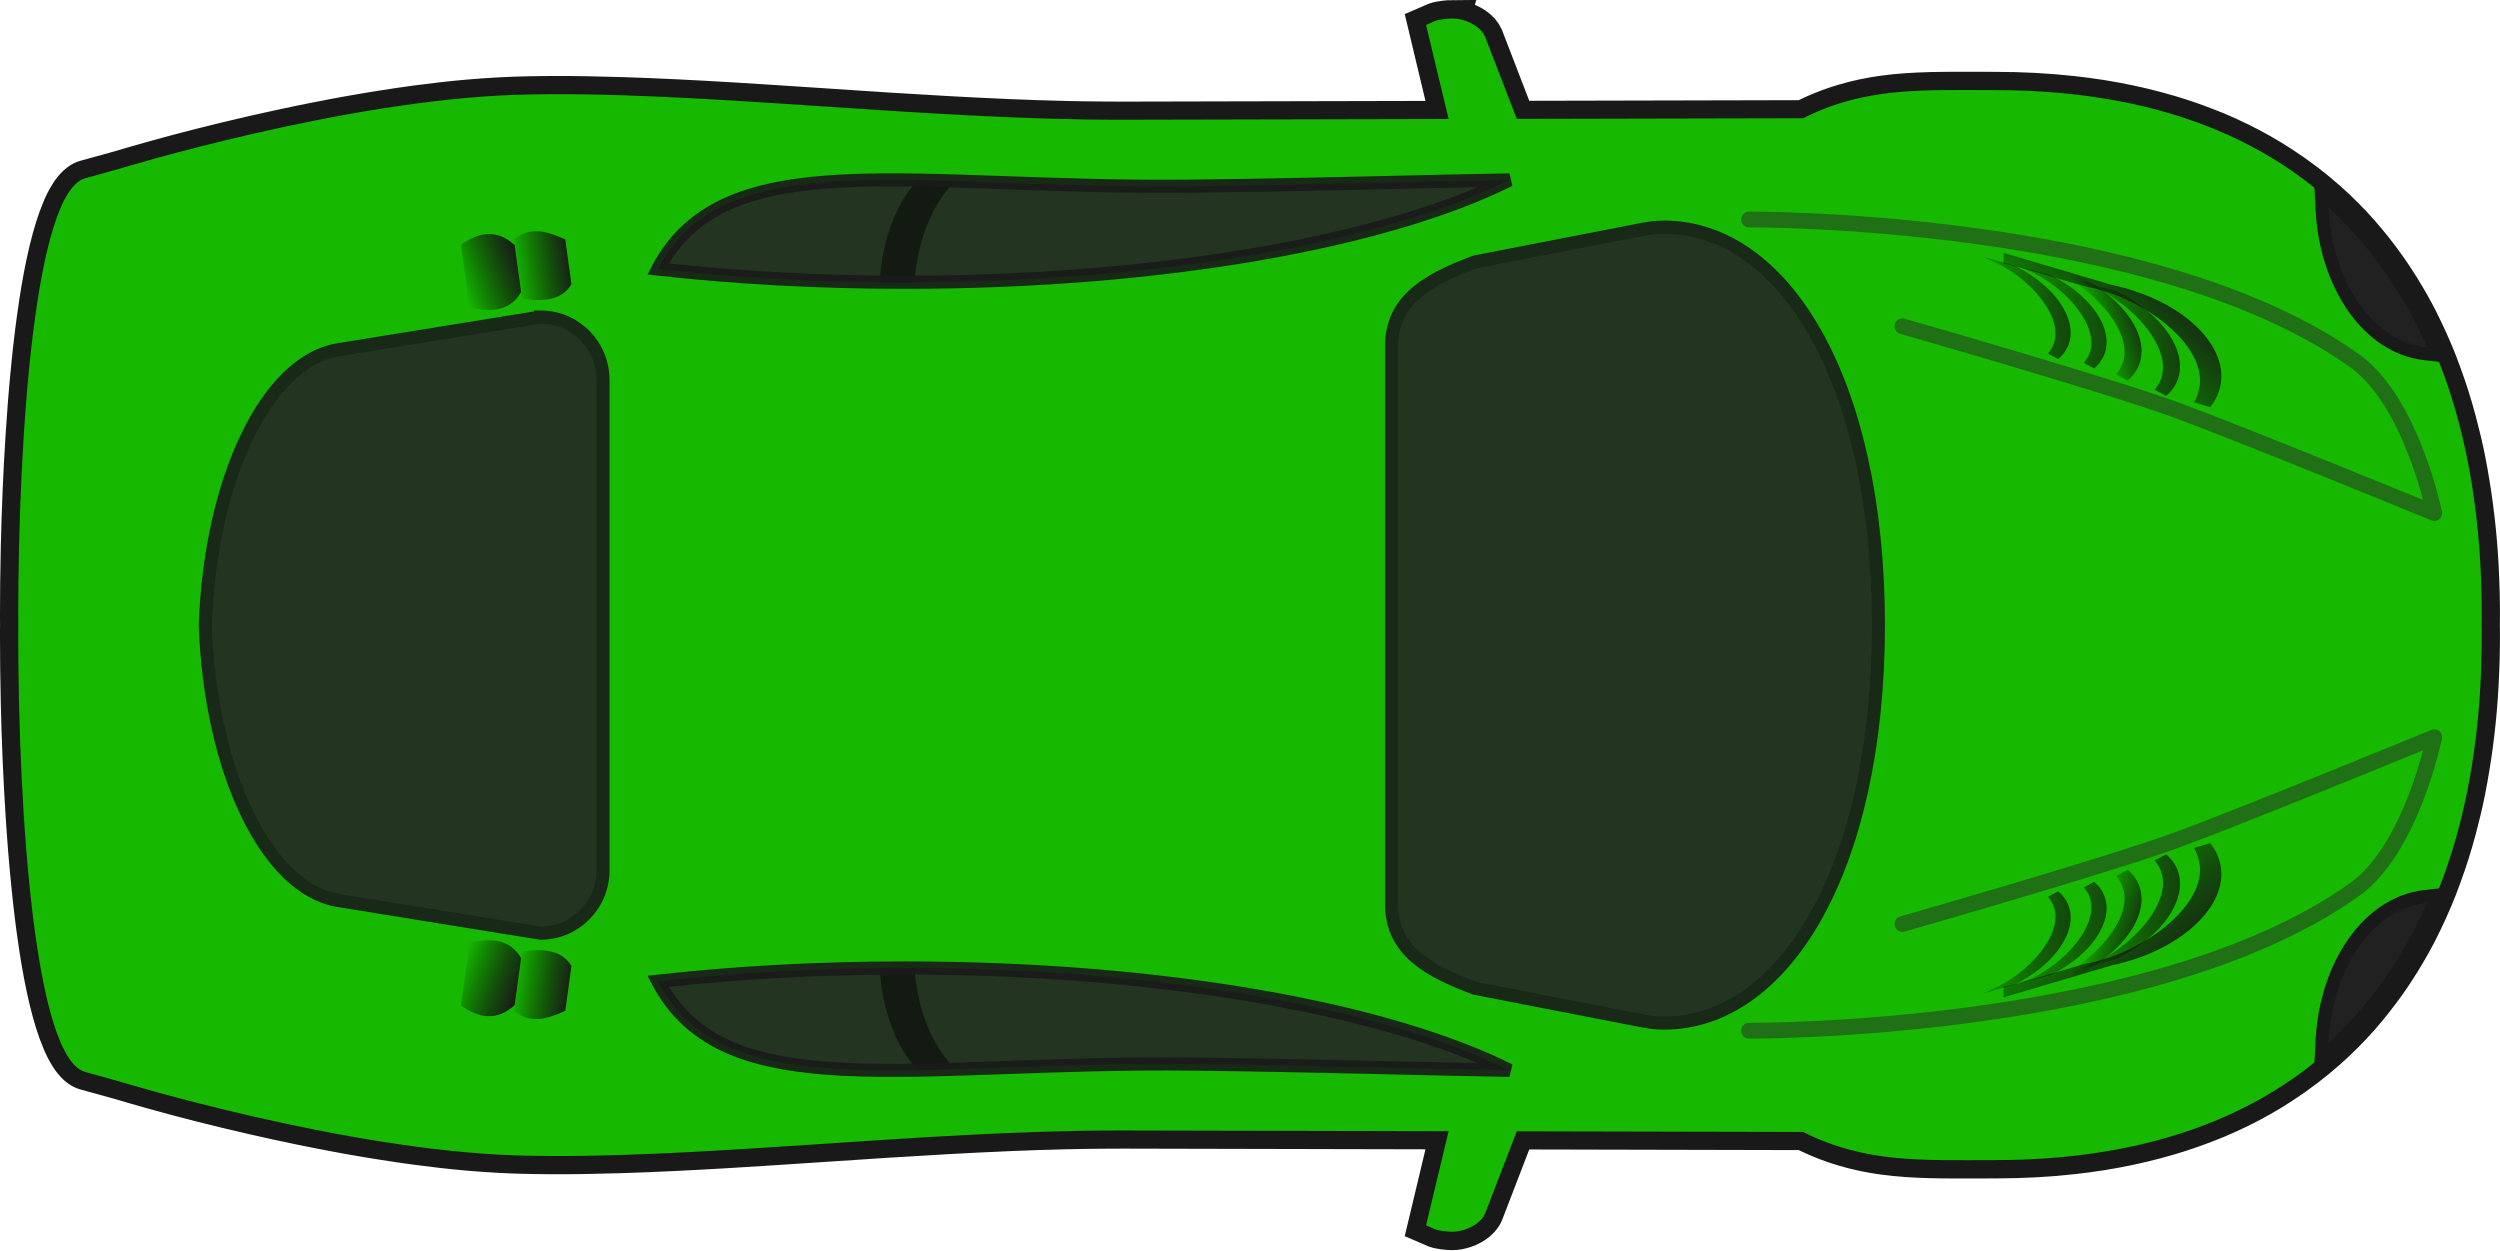
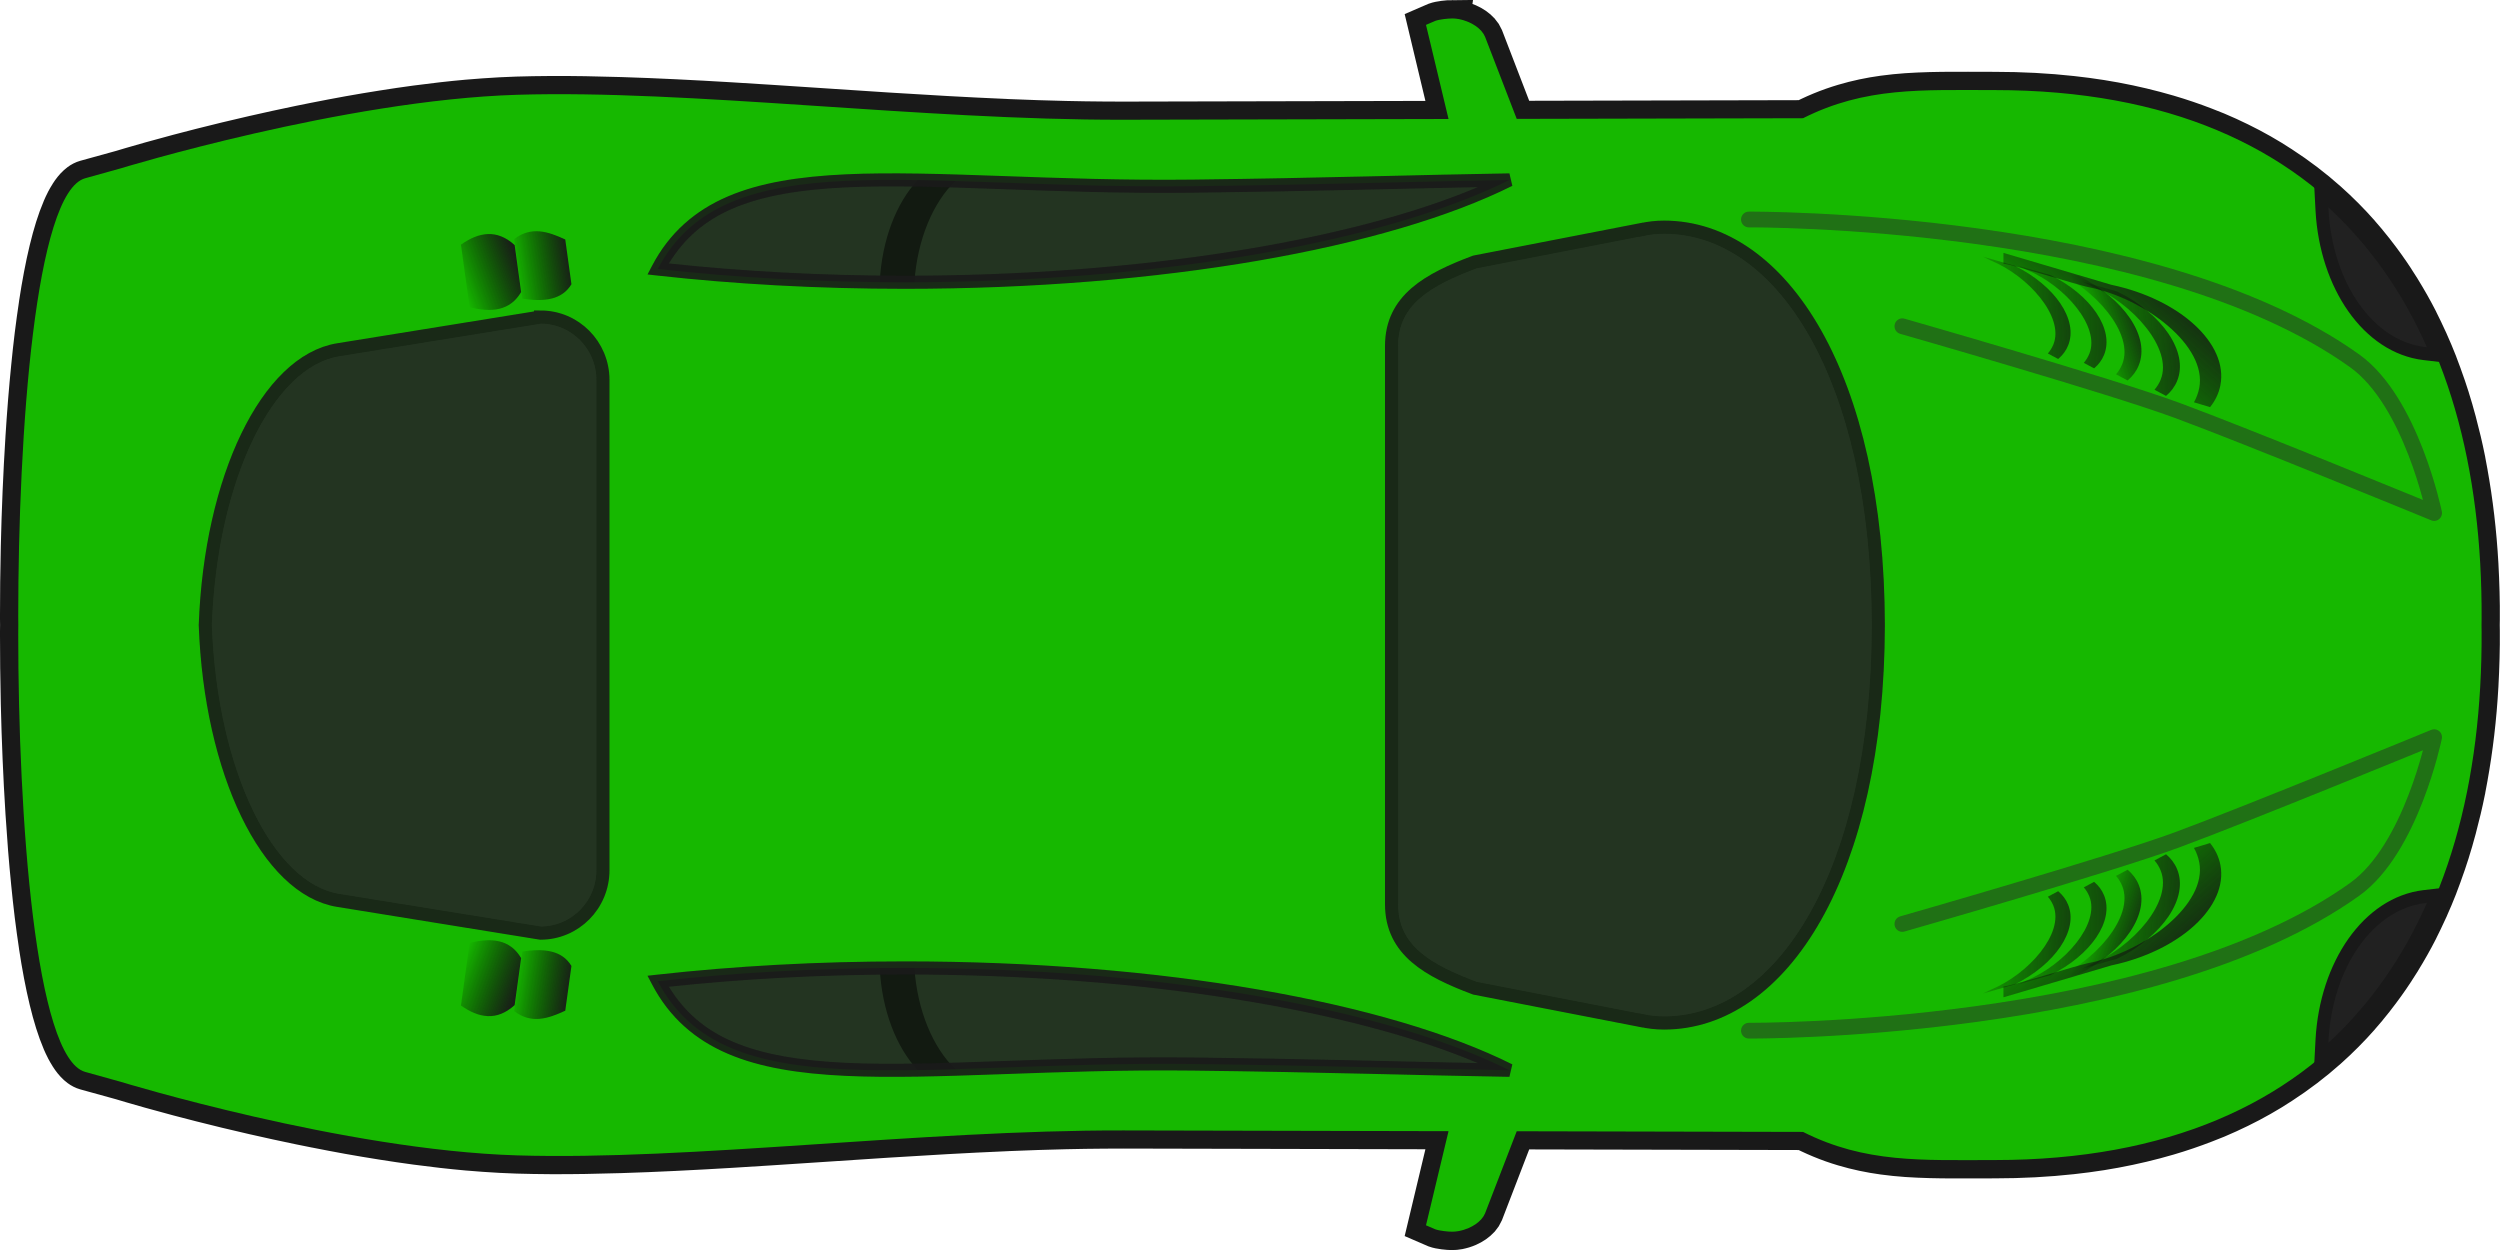
- <svg xmlns="http://www.w3.org/2000/svg" xmlns:xlink="http://www.w3.org/1999/xlink" version="1.1" width="100%" height="100%" viewBox="0 0 799.963 400.025" id="svg2">
+ <svg xmlns="http://www.w3.org/2000/svg" xmlns:xlink="http://www.w3.org/1999/xlink" version="1.1" width="800" height="400" viewBox="0 0 800 400" id="svg2">
  <defs id="defs4">
    <linearGradient id="linearGradient3759">
      <stop id="stop3761" style="stop-color:#1a1a1a;stop-opacity:1" offset="0" />
      <stop id="stop3763" style="stop-color:#000000;stop-opacity:0" offset="1" />
    </linearGradient>
    <linearGradient x1="871.33" y1="842.3" x2="848.16" y2="834.68" id="linearGradient4149" xlink:href="#linearGradient3759" gradientUnits="userSpaceOnUse" gradientTransform="translate(8.3085,-2.6518)" />
    <linearGradient x1="879.9" y1="537.5" x2="812.14" y2="533.5" id="linearGradient4153" xlink:href="#linearGradient3759" gradientUnits="userSpaceOnUse" gradientTransform="matrix(0.89332,0,0,0.89332,80.349,365.15)" />
    <linearGradient x1="879.9" y1="537.5" x2="815.82" y2="531.91" id="linearGradient4155" xlink:href="#linearGradient3759" gradientUnits="userSpaceOnUse" gradientTransform="translate(27.625,296.49)" />
    <linearGradient x1="871.33" y1="842.3" x2="848.16" y2="834.68" id="linearGradient4185" xlink:href="#linearGradient3759" gradientUnits="userSpaceOnUse" gradientTransform="matrix(1,0,0,-1,8.3085,1452)" />
    <linearGradient x1="887.9" y1="528.36" x2="876.14" y2="528.42" id="linearGradient4187" xlink:href="#linearGradient3759" gradientUnits="userSpaceOnUse" gradientTransform="matrix(1,0,0,-1,21.438,1151.5)" />
    <linearGradient x1="879.9" y1="537.5" x2="815.82" y2="531.91" id="linearGradient4189" xlink:href="#linearGradient3759" gradientUnits="userSpaceOnUse" gradientTransform="matrix(1,0,0,-1,27.625,1152.9)" />
    <linearGradient x1="897.22" y1="542.4" x2="883.76" y2="535.37" id="linearGradient4191" xlink:href="#linearGradient3759" gradientUnits="userSpaceOnUse" gradientTransform="matrix(1,0,0,-1,21.438,1151.5)" />
    <linearGradient x1="880.71" y1="552.05" x2="835.99" y2="501.08" id="linearGradient4193" xlink:href="#linearGradient3759" gradientUnits="userSpaceOnUse" gradientTransform="matrix(1,0,0,-1,21.438,1151.5)" />
    <linearGradient x1="887.9" y1="528.36" x2="805.29" y2="529.61" id="linearGradient4195" xlink:href="#linearGradient3759" gradientUnits="userSpaceOnUse" gradientTransform="matrix(0.89332,0,0,-0.89332,94.156,1087.8)" />
    <linearGradient x1="879.9" y1="537.5" x2="812.14" y2="533.5" id="linearGradient4197" xlink:href="#linearGradient3759" gradientUnits="userSpaceOnUse" gradientTransform="matrix(0.89332,0,0,-0.89332,80.349,1084.2)" />
    <linearGradient x1="229.7" y1="873.14" x2="205.59" y2="867.68" id="linearGradient4199" xlink:href="#linearGradient3759" gradientUnits="userSpaceOnUse" gradientTransform="matrix(0.99043,-0.13799,-0.13799,-0.99043,146.05,1483.3)" />
    <linearGradient x1="238.83" y1="873.06" x2="216.56" y2="872.65" id="linearGradient4201" xlink:href="#linearGradient3759" gradientUnits="userSpaceOnUse" gradientTransform="matrix(0.99043,-0.13799,-0.13799,-0.99043,156.31,1482)" />
    <linearGradient x1="887.9" y1="528.36" x2="876.14" y2="528.42" id="linearGradient4203" xlink:href="#linearGradient3759" gradientUnits="userSpaceOnUse" gradientTransform="translate(21.438,297.91)" />
    <linearGradient x1="897.22" y1="542.4" x2="883.76" y2="535.37" id="linearGradient4205" xlink:href="#linearGradient3759" gradientUnits="userSpaceOnUse" gradientTransform="translate(21.438,297.91)" />
    <linearGradient x1="880.71" y1="552.05" x2="835.99" y2="501.08" id="linearGradient4207" xlink:href="#linearGradient3759" gradientUnits="userSpaceOnUse" gradientTransform="translate(21.438,297.91)" />
    <linearGradient x1="887.9" y1="528.36" x2="805.29" y2="529.61" id="linearGradient4209" xlink:href="#linearGradient3759" gradientUnits="userSpaceOnUse" gradientTransform="matrix(0.89332,0,0,0.89332,94.156,361.57)" />
    <linearGradient x1="229.7" y1="873.14" x2="205.59" y2="867.68" id="linearGradient4211" xlink:href="#linearGradient3759" gradientUnits="userSpaceOnUse" gradientTransform="matrix(0.99043,0.13799,-0.13799,0.99043,146.05,-33.885)" />
    <linearGradient x1="238.83" y1="873.06" x2="216.56" y2="872.65" id="linearGradient4213" xlink:href="#linearGradient3759" gradientUnits="userSpaceOnUse" gradientTransform="matrix(0.99043,0.13799,-0.13799,0.99043,156.31,-32.603)" />
  </defs>
  <g transform="matrix(0.8332858,0,0,0.8403336,-44.11206,-408.9536)" id="layer1">
    <g id="g3890">
      <path d="m 610.52,493.69 c -1.509,0.009 -4.721,0.305 -6.469,0.938 l -3.5,1.5 8.656,35.938 -124.81,0.281 c -2.436,0.005 -4.888,-0.014 -7.344,-0.031 -4.912,-0.034 -9.865,-0.105 -14.844,-0.219 -7.293,-0.167 -14.669,-0.413 -22.062,-0.719 -0.396,-0.016 -0.791,-0.046 -1.188,-0.062 -14.932,-0.63 -30.007,-1.492 -45.031,-2.438 -20.326,-1.283 -40.52,-2.707 -60.124,-3.875 -14.528,-0.865 -28.732,-1.58 -42.375,-2 -9.369,-0.289 -18.464,-0.457 -27.25,-0.406 -4.316,0.025 -8.568,0.093 -12.719,0.219 -4.151,0.125 -8.38,0.355 -12.656,0.656 -2.138,0.15 -4.278,0.31 -6.437,0.5 -6.469,0.568 -13.045,1.321 -19.594,2.188 -0.01,10e-4 -0.021,-10e-4 -0.031,0 -4.372,0.579 -8.719,1.226 -13.062,1.906 -4.344,0.681 -8.673,1.398 -12.937,2.156 -4.254,0.757 -8.47,1.565 -12.594,2.375 -0.01,0.002 -0.021,-0.002 -0.031,0 -2.066,0.406 -4.07,0.804 -6.094,1.219 -6.061,1.242 -11.934,2.516 -17.5,3.781 -0.01,0.002 -0.021,-0.002 -0.031,0 -3.716,0.845 -7.287,1.675 -10.719,2.5 -6.864,1.648 -13.115,3.235 -18.531,4.656 -8.124,2.132 -14.382,3.927 -18.094,5 -2.474,0.716 -3.812,1.125 -3.812,1.125 l -13.687,3.75 c -0.902,0.249 -1.778,0.693 -2.625,1.312 -0.288,0.21 -0.562,0.436 -0.844,0.688 -1.1,0.98 -2.151,2.271 -3.156,3.844 -0.005,0.007 0.005,0.024 0,0.031 -0.5,0.785 -1.022,1.641 -1.5,2.562 -0.004,0.008 0.004,0.023 0,0.031 -0.478,0.924 -0.951,1.914 -1.406,2.969 -0.004,0.009 0.004,0.022 0,0.031 -3.667,8.509 -6.62,21.131 -8.937,36.219 -0.002,0.01 0.002,0.021 0,0.031 -0.036,0.234 -0.058,0.483 -0.094,0.719 -0.505,3.332 -0.992,6.798 -1.438,10.344 -0.03,0.243 -0.064,0.475 -0.094,0.719 -0.502,4.043 -0.947,8.203 -1.375,12.469 -0.001,0.01 9.99e-4,0.021 0,0.031 -0.214,2.128 -0.429,4.295 -0.625,6.469 -9.21e-4,0.01 9.21e-4,0.021 0,0.031 -0.196,2.174 -0.384,4.349 -0.562,6.562 -8.26e-4,0.01 8.25e-4,0.021 0,0.031 -0.358,4.438 -0.678,8.946 -0.969,13.5 -6.56e-4,0.01 6.55e-4,0.021 0,0.031 -0.873,13.684 -1.46,27.789 -1.781,41.562 -2.45e-4,0.01 2.44e-4,0.021 0,0.031 -0.214,9.189 -0.313,18.213 -0.313,26.907 0,0.968 0.028,1.963 0.031,2.938 -0.004,0.975 -0.031,1.97 -0.031,2.938 0,8.693 0.098,17.717 0.312,26.906 2.44e-4,0.011 -2.45e-4,0.021 0,0.031 0.322,13.774 0.909,27.878 1.781,41.562 6.55e-4,0.01 -6.56e-4,0.021 0,0.031 0.291,4.554 0.611,9.062 0.969,13.5 8.25e-4,0.01 -8.26e-4,0.021 0,0.031 0.179,2.213 0.367,4.388 0.562,6.562 9.21e-4,0.01 -9.21e-4,0.021 0,0.031 0.196,2.174 0.411,4.34 0.625,6.469 9.99e-4,0.01 -0.001,0.021 0,0.031 0.428,4.266 0.873,8.426 1.375,12.469 0.03,0.244 0.063,0.476 0.094,0.719 0.445,3.546 0.933,7.012 1.438,10.344 0.036,0.235 0.058,0.485 0.094,0.719 0.002,0.01 -0.002,0.021 0,0.031 2.317,15.087 5.27,27.709 8.937,36.219 0.004,0.009 -0.004,0.023 0,0.031 0.455,1.055 0.929,2.045 1.406,2.969 0.004,0.008 -0.004,0.023 0,0.031 0.478,0.922 1,1.778 1.5,2.562 0.005,0.007 -0.005,0.024 0,0.031 1.005,1.573 2.057,2.864 3.156,3.844 0.281,0.252 0.556,0.477 0.844,0.688 0.847,0.62 1.723,1.064 2.625,1.312 l 13.687,3.75 c 0,0 1.339,0.409 3.812,1.125 3.711,1.073 9.97,2.868 18.094,5 5.416,1.422 11.667,3.008 18.531,4.656 3.431,0.825 7.002,1.655 10.719,2.5 0.01,0.002 0.021,-0.002 0.031,0 5.566,1.265 11.438,2.54 17.5,3.781 2.024,0.415 4.027,0.813 6.094,1.219 0.01,0.002 0.021,-0.002 0.031,0 4.123,0.81 8.34,1.618 12.594,2.375 4.264,0.758 8.594,1.476 12.937,2.156 4.344,0.681 8.69,1.328 13.062,1.906 0.01,10e-4 0.021,-10e-4 0.031,0 6.549,0.866 13.125,1.619 19.594,2.188 2.16,0.19 4.299,0.35 6.437,0.5 4.276,0.301 8.505,0.531 12.656,0.656 4.151,0.125 8.403,0.194 12.719,0.219 8.786,0.05 17.881,-0.118 27.25,-0.406 13.642,-0.42 27.847,-1.135 42.375,-2 19.604,-1.168 39.798,-2.592 60.124,-3.875 15.024,-0.946 30.098,-1.807 45.031,-2.438 0.396,-0.017 0.792,-0.046 1.188,-0.062 7.393,-0.306 14.77,-0.551 22.062,-0.719 4.979,-0.114 9.932,-0.184 14.844,-0.219 2.456,-0.017 4.907,-0.036 7.344,-0.031 l 124.81,0.281 -8.656,35.938 3.5,1.5 c 1.748,0.633 4.96,0.929 6.469,0.938 0.849,0.005 1.755,-0.074 2.688,-0.25 0.311,-0.059 0.624,-0.141 0.937,-0.219 0.305,-0.076 0.633,-0.157 0.937,-0.25 0.628,-0.193 1.264,-0.422 1.875,-0.688 1.821,-0.794 3.534,-1.931 4.781,-3.312 0.01,-0.011 0.022,-0.021 0.031,-0.031 0.625,-0.698 1.112,-1.451 1.469,-2.281 l 12.156,-31.312 109.94,0.25 c 0.747,0.374 1.476,0.745 2.219,1.094 2.979,1.399 5.911,2.597 8.844,3.625 1.462,0.513 2.918,0.975 4.375,1.406 5.1,1.508 10.188,2.551 15.344,3.25 2.946,0.399 5.926,0.694 8.937,0.906 1.506,0.106 3.034,0.18 4.562,0.25 3.057,0.14 6.139,0.213 9.312,0.25 6.348,0.074 12.979,0 20,0 10.41,0 20.322,-0.531 29.781,-1.562 3.784,-0.413 7.491,-0.897 11.125,-1.469 7.268,-1.143 14.228,-2.619 20.906,-4.375 1.669,-0.439 3.336,-0.899 4.969,-1.375 4.899,-1.429 9.613,-3.025 14.187,-4.781 1.525,-0.585 3.042,-1.161 4.531,-1.781 2.978,-1.241 5.882,-2.557 8.719,-3.938 1.418,-0.69 2.836,-1.401 4.219,-2.125 2.766,-1.449 5.467,-2.98 8.094,-4.562 1.313,-0.791 2.596,-1.613 3.875,-2.438 6.394,-4.12 12.363,-8.626 17.906,-13.531 4.429,-3.92 8.601,-8.08 12.5,-12.469 0.005,-0.006 -0.005,-0.025 0,-0.031 0.97,-1.093 1.937,-2.192 2.875,-3.312 0.005,-0.006 -0.005,-0.025 0,-0.031 0.938,-1.121 1.876,-2.258 2.781,-3.406 0.005,-0.006 -0.005,-0.025 0,-0.031 2.726,-3.458 5.313,-7.019 7.75,-10.719 0.005,-0.007 -0.005,-0.024 0,-0.031 0.809,-1.229 1.629,-2.464 2.406,-3.719 0.005,-0.008 -0.005,-0.024 0,-0.031 2.341,-3.778 4.567,-7.652 6.625,-11.656 0.004,-0.008 -0.004,-0.023 0,-0.031 0.683,-1.329 1.348,-2.678 2,-4.031 0.004,-0.008 -0.004,-0.023 0,-0.031 0.652,-1.353 1.316,-2.717 1.938,-4.094 0.004,-0.009 -0.004,-0.023 0,-0.031 1.246,-2.763 2.438,-5.552 3.562,-8.406 0.004,-0.009 -0.004,-0.022 0,-0.031 0.56,-1.423 1.095,-2.867 1.625,-4.312 0.003,-0.009 -0.003,-0.022 0,-0.031 0.53,-1.445 1.062,-2.908 1.562,-4.375 0.5,-1.467 0.998,-2.949 1.469,-4.438 0.003,-0.009 -0.003,-0.022 0,-0.031 0.47,-1.489 0.934,-2.99 1.375,-4.5 0.003,-0.01 -0.003,-0.022 0,-0.031 0.44,-1.51 0.87,-3.032 1.281,-4.562 0.003,-0.01 -0.003,-0.022 0,-0.031 1.238,-4.61 2.368,-9.306 3.344,-14.094 v -0.031 c 0.324,-1.589 0.611,-3.204 0.906,-4.812 v -0.031 c 2.075,-11.318 3.462,-23.062 4.156,-35.219 5e-4,-0.01 -6e-4,-0.021 0,-0.031 0.098,-1.728 0.179,-3.476 0.25,-5.219 4e-4,-0.01 -4e-4,-0.021 0,-0.031 0.143,-3.497 0.247,-7.007 0.281,-10.562 0,-0.01 -10e-5,-0.021 0,-0.031 0.017,-1.783 0.01,-3.578 0,-5.375 0,-0.636 -0.022,-1.271 -0.031,-1.906 0.01,-0.635 0.031,-1.27 0.031,-1.906 0.01,-1.797 0.017,-3.592 0,-5.375 -10e-5,-0.01 0,-0.021 0,-0.031 -0.034,-3.555 -0.139,-7.066 -0.281,-10.562 -4e-4,-0.01 4e-4,-0.021 0,-0.031 -0.071,-1.743 -0.152,-3.491 -0.25,-5.219 -6e-4,-0.01 5e-4,-0.021 0,-0.031 -0.694,-12.157 -2.082,-23.9 -4.156,-35.219 v -0.031 c -0.295,-1.608 -0.583,-3.223 -0.906,-4.812 v -0.031 c -0.975,-4.788 -2.106,-9.484 -3.344,-14.094 -0.003,-0.01 0.003,-0.021 0,-0.031 -0.411,-1.53 -0.841,-3.053 -1.281,-4.562 -0.003,-0.01 0.003,-0.021 0,-0.031 -0.441,-1.51 -0.905,-3.011 -1.375,-4.5 -0.003,-0.009 0.003,-0.022 0,-0.031 -0.47,-1.488 -0.969,-2.97 -1.469,-4.438 -0.5,-1.467 -1.032,-2.93 -1.562,-4.375 -0.003,-0.009 0.003,-0.022 0,-0.031 -0.53,-1.445 -1.065,-2.89 -1.625,-4.312 -0.004,-0.009 0.004,-0.022 0,-0.031 -1.124,-2.855 -2.316,-5.644 -3.562,-8.406 -0.004,-0.008 0.004,-0.022 0,-0.031 -0.621,-1.377 -1.285,-2.74 -1.938,-4.094 -0.004,-0.008 0.004,-0.023 0,-0.031 -0.652,-1.353 -1.317,-2.702 -2,-4.031 -0.004,-0.008 0.004,-0.023 0,-0.031 -2.058,-4.004 -4.284,-7.878 -6.625,-11.656 -0.005,-0.007 0.005,-0.023 0,-0.031 -0.777,-1.254 -1.597,-2.49 -2.406,-3.719 -0.005,-0.007 0.005,-0.024 0,-0.031 -2.437,-3.7 -5.024,-7.261 -7.75,-10.719 -0.005,-0.006 0.005,-0.025 0,-0.031 -0.905,-1.149 -1.843,-2.285 -2.781,-3.406 -0.005,-0.006 0.005,-0.025 0,-0.031 -0.938,-1.121 -1.905,-2.22 -2.875,-3.312 -0.005,-0.006 0.005,-0.025 0,-0.031 -3.898,-4.389 -8.071,-8.549 -12.5,-12.469 -5.543,-4.906 -11.512,-9.411 -17.906,-13.531 -1.279,-0.824 -2.562,-1.646 -3.875,-2.438 -2.627,-1.583 -5.327,-3.114 -8.094,-4.562 -1.383,-0.724 -2.8,-1.435 -4.219,-2.125 -2.837,-1.381 -5.74,-2.696 -8.719,-3.938 -1.489,-0.621 -3.006,-1.196 -4.531,-1.781 -4.575,-1.756 -9.288,-3.353 -14.187,-4.781 -1.633,-0.476 -3.299,-0.936 -4.969,-1.375 -6.678,-1.756 -13.638,-3.232 -20.906,-4.375 -3.634,-0.571 -7.341,-1.056 -11.125,-1.469 -9.459,-1.033 -19.371,-1.564 -29.781,-1.564 -7.02,0 -13.652,-0.074 -20,0 -3.174,0.037 -6.255,0.11 -9.312,0.25 -1.528,0.07 -3.057,0.144 -4.562,0.25 -3.011,0.212 -5.991,0.507 -8.937,0.906 -5.156,0.698 -10.244,1.742 -15.344,3.25 -1.457,0.431 -2.913,0.894 -4.375,1.406 -2.933,1.028 -5.864,2.225 -8.844,3.625 -0.743,0.349 -1.472,0.72 -2.219,1.094 l -109.94,0.25 -12.156,-31.312 c -0.356,-0.83 -0.844,-1.583 -1.469,-2.281 -0.01,-0.011 -0.021,-0.021 -0.031,-0.031 -1.247,-1.381 -2.96,-2.519 -4.781,-3.312 -0.611,-0.266 -1.246,-0.494 -1.875,-0.688 -0.305,-0.093 -0.633,-0.174 -0.937,-0.25 -0.314,-0.078 -0.627,-0.16 -0.938,-0.219 -0.932,-0.176 -1.839,-0.255 -2.688,-0.25 z" id="path3855" style="fill-opacity:0.996;stroke:#191919;stroke-width:14" />
      <path d="m 610.52,493.69 c -1.509,0.009 -4.721,0.306 -6.469,0.938 l -3.5,1.5 8.656,35.844 -124.81,0.281 c -77.963,0.165 -166.52,-11.504 -232.93,-9.5 -66.412,2.004 -152.12,28 -152.12,28 l -13.687,3.781 c -19.251,5.296 -25.718,97.367 -25.718,166.78 0,1.113 0.027,2.253 0.031,3.375 -0.005,1.122 -0.031,2.262 -0.031,3.375 0,69.414 6.467,161.48 25.718,166.78 l 13.687,3.781 c 0,0 85.711,25.996 152.12,28 66.412,2.004 154.97,-9.665 232.93,-9.5 l 124.81,0.281 -8.656,35.844 3.5,1.5 c 1.748,0.631 4.96,0.929 6.469,0.938 0.849,0.005 1.755,-0.074 2.688,-0.25 0.311,-0.058 0.624,-0.141 0.937,-0.219 0.305,-0.075 0.633,-0.157 0.937,-0.25 0.628,-0.193 1.264,-0.422 1.875,-0.688 1.821,-0.792 3.534,-1.903 4.781,-3.281 0.01,-0.011 0.022,-0.021 0.031,-0.031 0.625,-0.697 1.112,-1.453 1.469,-2.281 l 12.156,-31.25 109.94,0.25 c 23.9,11.942 45.511,10.719 73.593,10.719 133.25,0 187.63,-86.586 187,-201.38 0,-0.78 -0.019,-1.566 -0.031,-2.344 0.012,-0.778 0.031,-1.564 0.031,-2.344 0.628,-114.79 -53.749,-201.38 -187,-201.38 -28.082,0 -49.693,-1.224 -73.593,10.719 l -109.94,0.25 -12.156,-31.25 c -0.356,-0.828 -0.844,-1.585 -1.469,-2.281 -0.01,-0.01 -0.021,-0.021 -0.031,-0.031 -1.247,-1.379 -2.96,-2.489 -4.781,-3.281 -0.611,-0.265 -1.246,-0.495 -1.875,-0.688 -0.305,-0.093 -0.633,-0.175 -0.937,-0.25 -0.314,-0.078 -0.627,-0.16 -0.937,-0.219 -0.932,-0.176 -1.839,-0.255 -2.688,-0.25 z" id="path2853" style="fill:#17b900;fill-opacity:0.996" />
      <path d="m 400.34,855.24 c -33.364,0 -65.307,1.8 -94.811,5.062 25.66,48.714 97.985,30.265 205.56,31.531 49.686,0.585 89.543,1.879 121.53,2.375 -47.16,-23.334 -133.53,-38.969 -232.28,-38.969 z" id="path3643" style="opacity:0.9;fill:#262626;fill-opacity:0.996" />
      <path d="m 400.34,855.24 c -3.206,0 -6.383,0.029 -9.562,0.062 0.818,16.171 6.428,30.257 14.594,38.844 4.671,-0.076 9.495,-0.197 14.437,-0.344 -8.566,-8.192 -14.593,-22.228 -15.719,-38.562 -1.251,-0.005 -2.495,0 -3.75,0 z" id="path3658" style="opacity:0.5;fill-opacity:0.996" />
-       <path d="m 989.02,827.5 -5.094,0.594 c -21.545,2.513 -37.688,25.979 -39.281,54.531 l -0.375,7.125 5.25,-4.844 c 15.889,-14.68 28.303,-32.507 37.406,-52.75 l 2.09,-4.65 z" id="path3707" style="text-indent:0;text-transform:none;block-progression:tb;color:#000000;fill:#212121;stroke:#191919;stroke-width:5" />
+       <path d="m 989.02,827.5 -5.094,0.594 c -21.545,2.513 -37.688,25.979 -39.281,54.531 l -0.375,7.125 5.25,-4.844 c 15.889,-14.68 28.303,-32.507 37.406,-52.75 l 2.09,-4.65 z" id="path3707" style="color:#000000;text-indent:0;text-transform:none;fill:#212121;stroke:#191919;stroke-width:5" />
      <path d="m 783.47,838.5 c 0,0 79.677,-22.596 105.38,-31.982 26.839,-9.802 98.859,-39.146 98.859,-39.146 0,0 -8.741,42.47 -30.483,57.918 -77.23,54.87 -232.69,53.85 -232.69,53.85" id="path3715" style="opacity:0.5;fill:none;stroke:#292929;stroke-width:6;stroke-linecap:round;stroke-linejoin:round" />
      <path d="m 869.97,817.84 -4.437,2.344 c 0.989,1.157 1.796,2.429 2.375,3.844 4.798,11.717 -10.736,29.236 -26.875,35.781 -0.517,0.21 -1.813,0.841 -3.406,1.656 l 13.625,-3.875 c 17.306,-8.458 27.47,-23.082 23,-34 -0.916,-2.237 -2.375,-4.166 -4.281,-5.75 z" id="path3757" style="fill:url(#linearGradient4149)" />
      <path d="m 878.55,813.38 -4.438,2.344 c 0.989,1.157 1.796,2.429 2.375,3.844 4.798,11.717 -10.736,29.236 -26.875,35.781 -0.517,0.21 -1.813,0.841 -3.406,1.656 l 13.625,-3.875 c 17.306,-8.458 27.47,-23.082 23,-34 -0.916,-2.237 -2.375,-4.166 -4.281,-5.75 z" id="path3787" style="fill:url(#linearGradient4203)" />
      <path d="m 884.74,811.96 -4.437,2.344 c 0.989,1.157 1.796,2.429 2.375,3.844 4.798,11.717 -10.736,29.236 -26.875,35.781 -0.517,0.21 -1.813,0.841 -3.406,1.656 l 13.625,-3.875 c 17.306,-8.458 27.47,-23.082 23,-34 -0.916,-2.237 -2.375,-4.166 -4.281,-5.75 z" id="path3752" style="fill:url(#linearGradient4155)" />
      <path d="m 901.65,807.69 -6.187,1.844 c 0.96,1.713 1.655,3.532 2.031,5.469 3.119,16.034 -20.962,34.284 -43.031,38.5 -3.395,0.649 -28.884,8.576 -32.158,8.804 v 4.125 l 41.439,-12.148 c 26.285,-5.496 44.949,-22.448 41.875,-38.25 -0.596,-3.062 -1.956,-5.859 -3.969,-8.344 z" id="path3735" style="fill:url(#linearGradient4205)" />
      <path d="m 901.65,807.69 -6.187,1.844 c 0.96,1.713 1.655,3.532 2.031,5.469 3.119,16.034 -20.962,34.284 -43.031,38.5 -3.395,0.649 -28.884,8.576 -32.158,8.804 v 4.125 l 41.439,-12.148 c 26.285,-5.496 44.949,-22.448 41.875,-38.25 -0.596,-3.062 -1.956,-5.859 -3.969,-8.344 z" id="path3783" style="fill:url(#linearGradient4207)" />
      <path d="m 857.12,822.46 -3.964,2.094 c 0.884,1.033 1.604,2.17 2.122,3.434 4.286,10.467 -9.591,26.117 -24.008,31.964 -0.462,0.187 -1.619,0.751 -3.043,1.48 l 12.171,-3.462 c 15.46,-7.555 24.54,-20.62 20.546,-30.373 -0.818,-1.999 -2.122,-3.722 -3.825,-5.137 z" id="path3799" style="fill:url(#linearGradient4209)" />
      <path d="m 843.32,826.03 -3.964,2.094 c 0.884,1.033 1.604,2.17 2.122,3.434 4.286,10.467 -9.591,26.117 -24.008,31.964 -0.462,0.187 -1.619,0.751 -3.043,1.48 l 12.171,-3.462 c 15.46,-7.555 24.54,-20.62 20.546,-30.373 -0.818,-1.999 -2.122,-3.722 -3.825,-5.137 z" id="path3803" style="fill:url(#linearGradient4153)" />
      <path d="m 233.27,845.72 c 8.293,-2.023 15.486,-1.479 19.797,5.787 l -2.493,17.897 c -6.875,6.173 -13.75,4.951 -20.625,0.155 l 3.321,-23.839 z" id="rect3861" style="fill:url(#linearGradient4211)" />
      <path d="m 253.54,848.99 c 8.15,-1.21 15.167,-0.573 18.843,5.508 l -2.373,17.034 c -6.484,2.975 -12.983,5.21 -19.631,0.148 l 3.161,-22.69 z" id="path3864" style="fill:url(#linearGradient4213)" />
-       <path d="m 400.34,852.75 c -33.454,0 -65.492,1.789 -95.093,5.062 l -3.656,0.406 1.719,3.25 c 6.671,12.664 16.562,21.113 29.062,26.438 12.501,5.324 27.572,7.613 45.093,8.438 35.042,1.65 79.954,-2.631 133.59,-2 49.659,0.584 89.508,1.879 121.53,2.375 l 1.125,-4.75 c -47.84,-23.68 -134.34,-39.22 -233.36,-39.22 z m 0,5 c 91.169,0 171.75,13.479 220.09,33.719 -29.952,-0.582 -65.212,-1.606 -109.31,-2.125 -53.937,-0.635 -98.976,3.652 -133.4,2.031 -17.214,-0.81 -31.767,-3.105 -43.406,-8.062 -10.453,-4.452 -18.485,-11.154 -24.5,-20.906 28.307,-2.983 58.735,-4.656 90.53,-4.656 z" id="path4025" style="text-indent:0;text-transform:none;block-progression:tb;opacity:0.9;color:#000000;fill:#191919" />
+       <path d="m 400.34,852.75 c -33.454,0 -65.492,1.789 -95.093,5.062 l -3.656,0.406 1.719,3.25 c 6.671,12.664 16.562,21.113 29.062,26.438 12.501,5.324 27.572,7.613 45.093,8.438 35.042,1.65 79.954,-2.631 133.59,-2 49.659,0.584 89.508,1.879 121.53,2.375 l 1.125,-4.75 c -47.84,-23.68 -134.34,-39.22 -233.36,-39.22 z m 0,5 c 91.169,0 171.75,13.479 220.09,33.719 -29.952,-0.582 -65.212,-1.606 -109.31,-2.125 -53.937,-0.635 -98.976,3.652 -133.4,2.031 -17.214,-0.81 -31.767,-3.105 -43.406,-8.062 -10.453,-4.452 -18.485,-11.154 -24.5,-20.906 28.307,-2.983 58.735,-4.656 90.53,-4.656 z" id="path4025" style="color:#000000;text-indent:0;text-transform:none;opacity:0.9;fill:#191919" />
      <path d="m 260.5,607.38 -77.749,12.469 c -27.15,4.354 -48.947,48.773 -50.999,104.84 2.052,56.071 23.849,100.49 50.999,104.84 l 77.749,12.469 c 13.296,0 24,-10.704 24,-24 v -186.62 c 0,-13.296 -10.704,-24 -24,-24 z" id="rect2864" style="opacity:0.9;fill:#262626;fill-opacity:0.996;stroke:#191919;stroke-width:5" />
      <path d="m 691.96,573.16 c -2.969,0 -5.893,0.332 -8.781,0.969 -0.01,-0.01 -0.021,-0.021 -0.031,-0.031 l -63.843,12.312 c -17.728,6.605 -32,14.272 -32,32 v 212.56 c 0,17.728 14.272,25.395 32,32 l 63.843,12.312 c 0.011,-0.01 0.021,-0.021 0.031,-0.031 2.888,0.637 5.812,0.969 8.781,0.969 45.395,0 82.198,-57.363 82.312,-151.53 -0.114,-94.169 -36.916,-151.53 -82.312,-151.53 z" id="path3703" style="opacity:0.9;fill:#262626;fill-opacity:0.996;stroke:#191919;stroke-width:5" />
      <path d="m 400.34,594.15 c -33.364,0 -65.307,-1.8 -94.811,-5.062 25.66,-48.714 97.985,-30.265 205.56,-31.531 49.686,-0.585 89.543,-1.879 121.53,-2.375 -47.16,23.334 -133.53,38.969 -232.28,38.969 z" id="path4157" style="opacity:0.9;fill:#262626;fill-opacity:0.996" />
      <path d="m 400.34,594.15 c -3.206,0 -6.383,-0.029 -9.562,-0.062 0.818,-16.171 6.428,-30.257 14.594,-38.844 4.671,0.076 9.495,0.197 14.437,0.344 -8.566,8.192 -14.593,22.228 -15.719,38.562 -1.251,0.005 -2.495,0 -3.75,0 z" id="path4159" style="opacity:0.5;fill-opacity:0.996" />
-       <path d="m 989.02,621.89 -5.094,-0.594 c -21.545,-2.513 -37.688,-25.979 -39.281,-54.531 l -0.375,-7.125 5.25,4.844 c 15.889,14.68 28.303,32.507 37.406,52.75 l 2.094,4.656 z" id="path4161" style="text-indent:0;text-transform:none;block-progression:tb;color:#000000;fill:#212121;stroke:#191919;stroke-width:5" />
+       <path d="m 989.02,621.89 -5.094,-0.594 c -21.545,-2.513 -37.688,-25.979 -39.281,-54.531 l -0.375,-7.125 5.25,4.844 c 15.889,14.68 28.303,32.507 37.406,52.75 l 2.094,4.656 z" id="path4161" style="color:#000000;text-indent:0;text-transform:none;fill:#212121;stroke:#191919;stroke-width:5" />
      <path d="m 783.47,610.89 c 0,0 79.677,22.596 105.38,31.982 26.839,9.802 98.859,39.146 98.859,39.146 0,0 -8.741,-42.47 -30.483,-57.918 -77.23,-54.87 -232.69,-53.86 -232.69,-53.86" id="path4163" style="opacity:0.5;fill:none;stroke:#292929;stroke-width:6;stroke-linecap:round;stroke-linejoin:round" />
      <path d="m 869.97,631.55 -4.437,-2.344 c 0.989,-1.157 1.796,-2.429 2.375,-3.844 4.798,-11.717 -10.736,-29.236 -26.875,-35.781 -0.517,-0.21 -1.813,-0.841 -3.406,-1.656 l 13.625,3.875 c 17.306,8.458 27.47,23.082 23,34 -0.916,2.237 -2.375,4.166 -4.281,5.75 z" id="path4165" style="fill:url(#linearGradient4185)" />
      <path d="m 878.55,636.01 -4.438,-2.344 c 0.989,-1.157 1.796,-2.429 2.375,-3.844 4.798,-11.717 -10.736,-29.236 -26.875,-35.781 -0.517,-0.21 -1.813,-0.841 -3.406,-1.656 l 13.625,3.875 c 17.306,8.458 27.47,23.082 23,34 -0.916,2.237 -2.375,4.166 -4.281,5.75 z" id="path4167" style="fill:url(#linearGradient4187)" />
      <path d="m 884.74,637.42 -4.437,-2.344 c 0.989,-1.157 1.796,-2.429 2.375,-3.844 4.798,-11.717 -10.736,-29.236 -26.875,-35.781 -0.517,-0.21 -1.813,-0.841 -3.406,-1.656 l 13.625,3.875 c 17.306,8.458 27.47,23.082 23,34 -0.916,2.237 -2.375,4.166 -4.281,5.75 z" id="path4169" style="fill:url(#linearGradient4189)" />
      <path d="m 901.65,641.7 -6.187,-1.844 c 0.96,-1.713 1.655,-3.532 2.031,-5.469 3.119,-16.034 -20.962,-34.284 -43.031,-38.5 -3.395,-0.649 -28.884,-8.576 -32.158,-8.804 v -4.125 l 41.439,12.148 c 26.285,5.496 44.949,22.448 41.875,38.25 -0.596,3.062 -1.956,5.859 -3.969,8.344 z" id="path4171" style="fill:url(#linearGradient4191)" />
      <path d="m 901.65,641.7 -6.187,-1.844 c 0.96,-1.713 1.655,-3.532 2.031,-5.469 3.119,-16.034 -20.962,-34.284 -43.031,-38.5 -3.395,-0.649 -28.884,-8.576 -32.158,-8.804 v -4.125 l 41.439,12.148 c 26.285,5.496 44.949,22.448 41.875,38.25 -0.596,3.062 -1.956,5.859 -3.969,8.344 z" id="path4173" style="fill:url(#linearGradient4193)" />
      <path d="m 857.12,626.93 -3.964,-2.094 c 0.884,-1.033 1.604,-2.17 2.122,-3.434 4.286,-10.467 -9.591,-26.117 -24.008,-31.964 -0.462,-0.187 -1.619,-0.751 -3.043,-1.48 l 12.171,3.462 c 15.46,7.555 24.54,20.62 20.546,30.373 -0.818,1.999 -2.122,3.722 -3.825,5.137 z" id="path4175" style="fill:url(#linearGradient4195)" />
      <path d="m 843.32,623.36 -3.964,-2.094 c 0.884,-1.033 1.604,-2.17 2.122,-3.434 4.286,-10.467 -9.591,-26.117 -24.008,-31.964 -0.462,-0.187 -1.619,-0.751 -3.043,-1.48 l 12.171,3.462 c 15.46,7.555 24.54,20.62 20.546,30.373 -0.818,1.999 -2.122,3.722 -3.825,5.137 z" id="path4177" style="fill:url(#linearGradient4197)" />
      <path d="m 233.27,603.66 c 8.293,2.023 15.486,1.479 19.797,-5.787 l -2.493,-17.897 c -6.875,-6.173 -13.75,-4.951 -20.625,-0.155 l 3.321,23.839 z" id="path4179" style="fill:url(#linearGradient4199)" />
      <path d="m 253.54,600.4 c 8.15,1.21 15.167,0.573 18.843,-5.508 l -2.373,-17.034 c -6.484,-2.975 -12.983,-5.21 -19.631,-0.148 l 3.161,22.69 z" id="path4181" style="fill:url(#linearGradient4201)" />
-       <path d="m 400.34,596.64 c -33.454,0 -65.492,-1.789 -95.093,-5.062 l -3.656,-0.406 1.719,-3.25 c 6.671,-12.664 16.562,-21.113 29.062,-26.438 12.501,-5.324 27.572,-7.613 45.093,-8.438 35.042,-1.65 79.954,2.631 133.59,2 49.659,-0.584 89.508,-1.879 121.53,-2.375 l 1.125,4.75 c -47.849,23.675 -134.36,39.219 -233.37,39.219 z m 0,-5 c 91.169,0 171.75,-13.479 220.09,-33.719 -29.952,0.582 -65.212,1.606 -109.31,2.125 -53.937,0.635 -98.976,-3.652 -133.4,-2.031 -17.214,0.81 -31.767,3.105 -43.406,8.062 -10.453,4.452 -18.485,11.154 -24.5,20.906 28.307,2.983 58.735,4.656 90.53,4.656 z" id="path4183" style="text-indent:0;text-transform:none;block-progression:tb;opacity:0.9;color:#000000;fill:#191919" />
+       <path d="m 400.34,596.64 c -33.454,0 -65.492,-1.789 -95.093,-5.062 l -3.656,-0.406 1.719,-3.25 c 6.671,-12.664 16.562,-21.113 29.062,-26.438 12.501,-5.324 27.572,-7.613 45.093,-8.438 35.042,-1.65 79.954,2.631 133.59,2 49.659,-0.584 89.508,-1.879 121.53,-2.375 l 1.125,4.75 c -47.849,23.675 -134.36,39.219 -233.37,39.219 z m 0,-5 c 91.169,0 171.75,-13.479 220.09,-33.719 -29.952,0.582 -65.212,1.606 -109.31,2.125 -53.937,0.635 -98.976,-3.652 -133.4,-2.031 -17.214,0.81 -31.767,3.105 -43.406,8.062 -10.453,4.452 -18.485,11.154 -24.5,20.906 28.307,2.983 58.735,4.656 90.53,4.656 z" id="path4183" style="color:#000000;text-indent:0;text-transform:none;opacity:0.9;fill:#191919" />
    </g>
  </g>
</svg>
